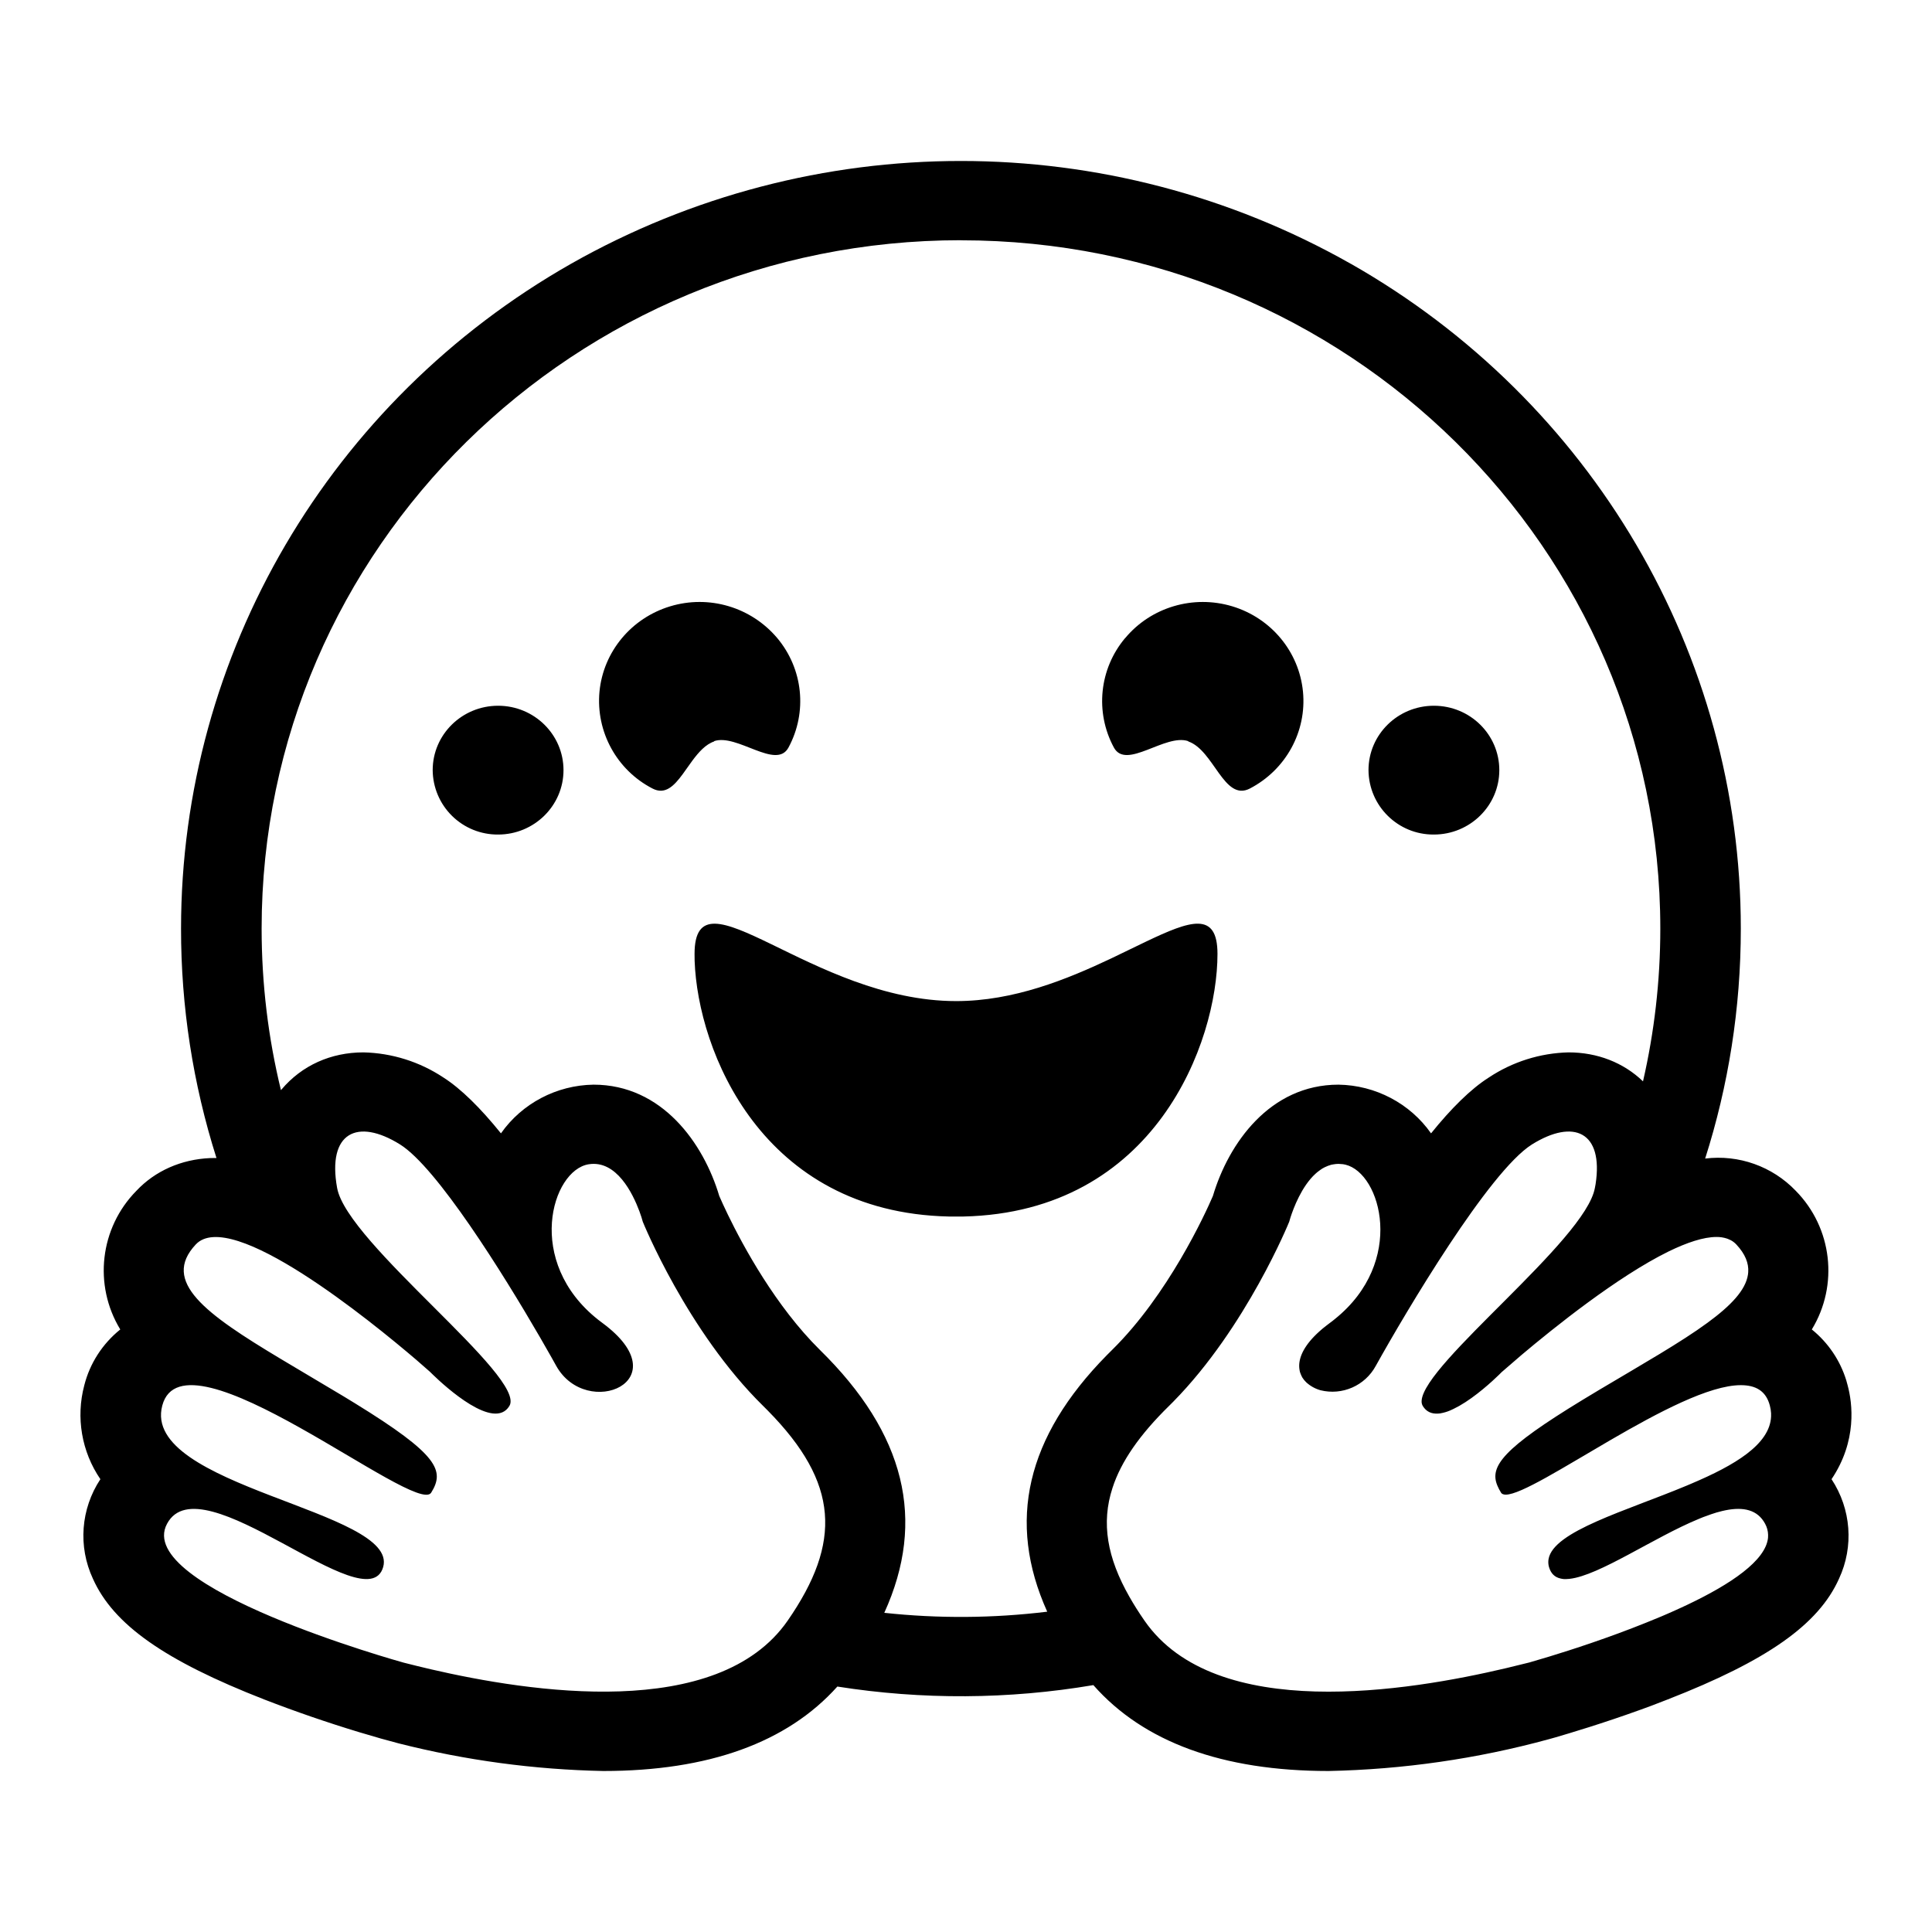
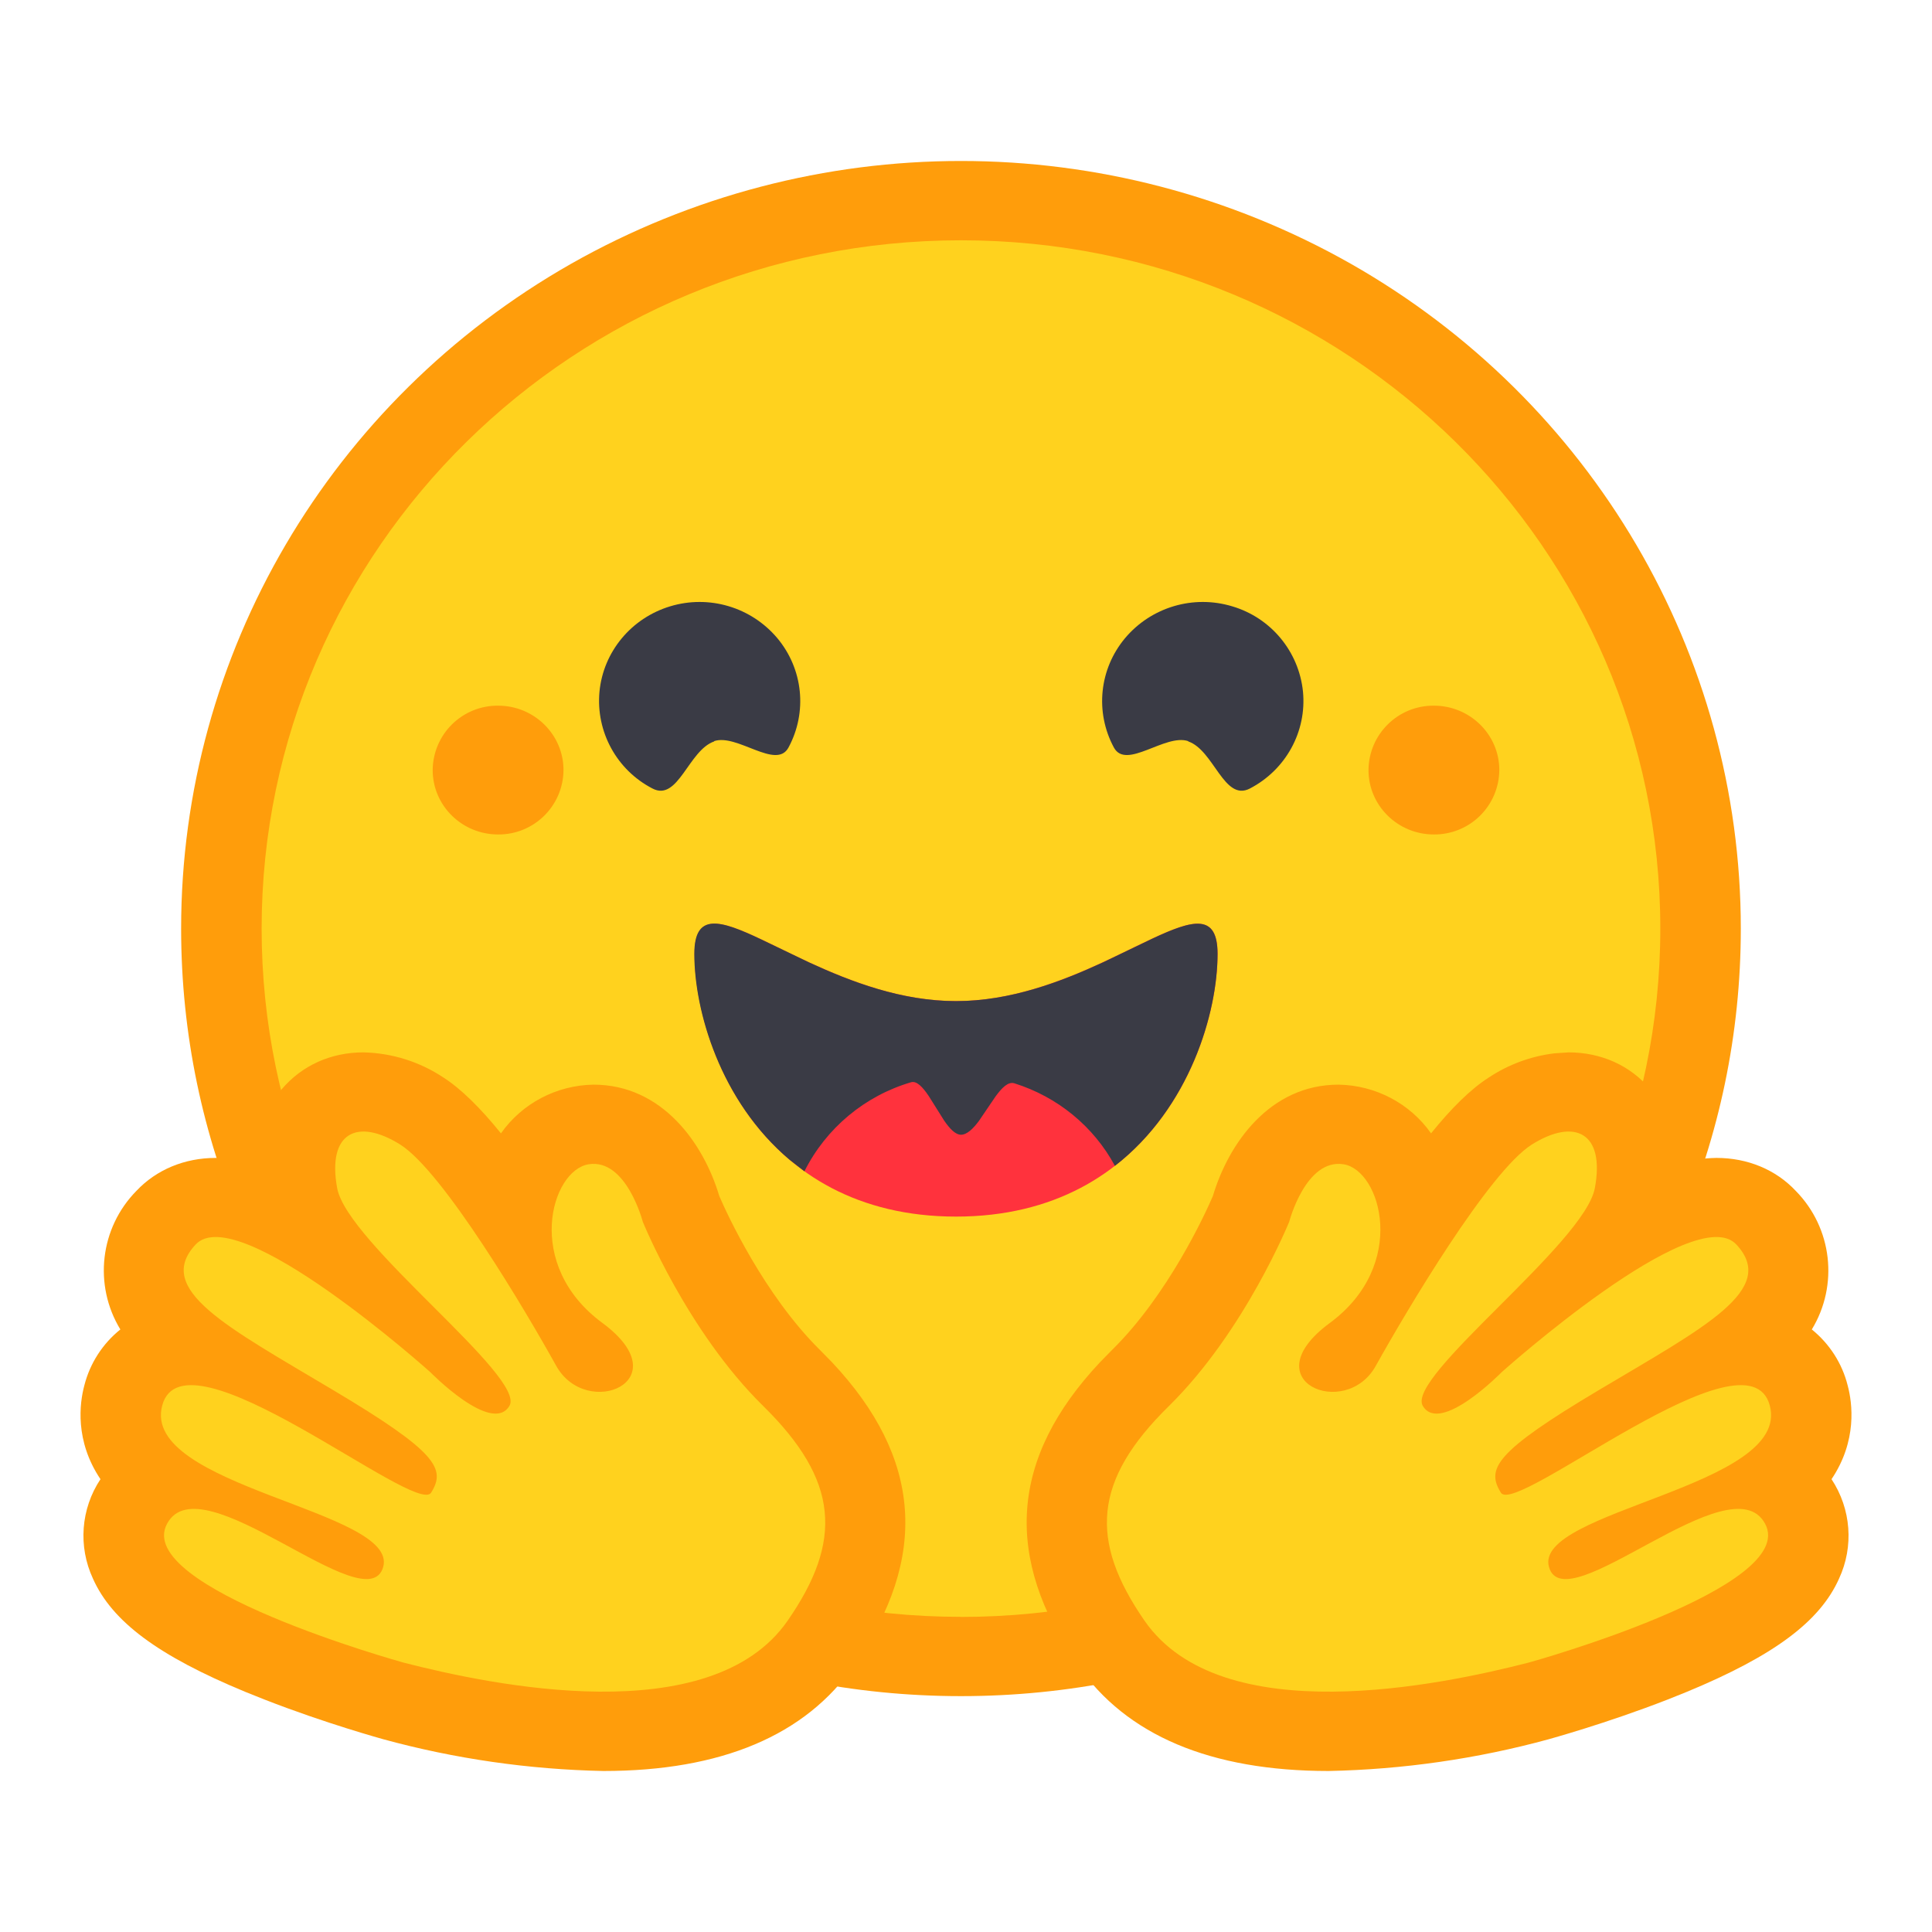
- <svg xmlns="http://www.w3.org/2000/svg" viewBox="0 0 640 640" fill="currentColor" fill-rule="evenodd">
-   <g transform="scale(26.66667)">
-     <path d="M16.781 3.277c2.997 1.704 4.844 4.851 4.844 8.258 0 .995-.155 1.955-.443 2.857a1.332 1.332 0 011.125.4 1.41 1.41 0 01.2 1.723c.204.165.352.385.428.632l.017.062c.06.222.12.69-.2 1.166.244.37.279.836.093 1.236-.255.57-.893 1.018-2.128 1.5l-.202.078-.131.048c-.478.173-.89.295-1.061.345l-.086.024c-.89.243-1.808.375-2.732.394-1.32 0-2.3-.36-2.923-1.067a9.852 9.852 0 01-3.18.018C9.778 21.647 8.802 22 7.494 22a11.249 11.249 0 01-2.541-.343l-.221-.06-.273-.08a16.574 16.574 0 01-1.175-.405c-1.237-.483-1.875-.93-2.13-1.501-.186-.4-.151-.867.093-1.236a1.42 1.42 0 01-.2-1.166c.069-.273.226-.516.447-.694a1.41 1.41 0 01.2-1.722c.233-.248.557-.391.917-.407l.078-.001a9.385 9.385 0 01-.44-2.85c0-3.407 1.847-6.554 4.844-8.258a9.822 9.822 0 019.687 0zM4.188 14.758c.125.687 2.357 2.35 2.14 2.707-.19.315-.796-.239-.948-.386l-.041-.04-.168-.147c-.561-.479-2.304-1.9-2.74-1.432-.43.46.119.859 1.055 1.42l.784.467.136.083c1.045.643 1.12.84.95 1.113-.188.295-3.07-2.1-3.34-1.083-.27 1.011 2.942 1.304 2.744 2.006-.2.7-2.265-1.324-2.685-.537-.425.79 2.913 1.718 2.94 1.725l.16.04.175.042c1.227.284 3.565.65 4.435-.604.673-.973.64-1.709-.248-2.61l-.057-.057c-.945-.928-1.495-2.288-1.495-2.288l-.017-.058-.025-.072c-.082-.22-.284-.639-.63-.584-.46.073-.798 1.21.12 1.933l.05.038c.977.721-.195 1.21-.573.534l-.058-.104-.143-.25c-.463-.799-1.282-2.111-1.739-2.397-.532-.332-.907-.148-.782.541zm14.842-.541c-.533.335-1.563 2.074-1.94 2.751a.613.613 0 01-.687.302.436.436 0 01-.176-.098.303.303 0 01-.049-.06l-.014-.028-.008-.02-.007-.019-.003-.013-.003-.017a.289.289 0 01-.004-.048c0-.12.071-.266.25-.427.026-.024.054-.047.084-.07l.047-.036c.022-.016.043-.032.063-.049.883-.71.573-1.81.131-1.917l-.031-.006-.056-.004a.368.368 0 00-.062.006l-.028.005-.042.014-.039.017-.028.015-.028.019-.036.027-.023.02c-.173.158-.273.428-.31.542l-.016.054s-.53 1.309-1.439 2.234l-.054.054c-.365.358-.596.69-.702 1.018-.143.437-.066.868.21 1.353.055.097.117.195.187.296.882 1.275 3.282.876 4.494.59l.286-.07.25-.074c.276-.084.736-.233 1.2-.42l.188-.077.065-.028.064-.028.124-.056.081-.038c.529-.252.964-.543.994-.827l.001-.036a.299.299 0 00-.037-.139c-.094-.176-.271-.212-.491-.168l-.045.01c-.044.01-.09.024-.136.04l-.097.035-.054.022c-.559.23-1.238.705-1.607.745h.006a.452.452 0 01-.05.003h-.024l-.024-.003-.023-.005c-.068-.016-.116-.06-.14-.142a.22.22 0 01-.005-.1c.062-.345.958-.595 1.713-.91l.066-.028c.528-.224.97-.483.985-.832v-.04a.47.47 0 00-.016-.098c-.048-.18-.175-.251-.36-.251-.785 0-2.55 1.36-2.92 1.36-.025 0-.048-.007-.058-.024a.6.6 0 01-.046-.088c-.1-.238.068-.462 1.06-1.066l.209-.126c.538-.32 1.01-.588 1.341-.831.29-.212.475-.406.503-.6l.003-.028c.008-.113-.038-.227-.147-.344a.266.266 0 00-.07-.054l-.034-.015-.013-.005a.403.403 0 00-.13-.02c-.162 0-.369.07-.595.18-.637.313-1.431.952-1.826 1.285l-.249.215-.033.033c-.08.078-.288.27-.493.386l-.071.037-.041.019a.535.535 0 01-.122.036h.005a.346.346 0 01-.031.003l.01-.001-.013.001c-.079.005-.145-.021-.19-.095a.113.113 0 01-.014-.065c.027-.465 2.034-1.991 2.152-2.642l.009-.048c.1-.65-.271-.817-.791-.493zM11.938 2.984c-4.798 0-8.688 3.829-8.688 8.55 0 .692.083 1.364.24 2.008l.008-.009c.252-.298.612-.46 1.017-.46.355.008.699.117.993.312.22.14.465.384.715.694.261-.372.69-.598 1.15-.605.852 0 1.367.728 1.562 1.383l.047.105.06.127c.192.396.595 1.139 1.143 1.68 1.06 1.04 1.324 2.115.8 3.266a8.865 8.865 0 002.024-.014c-.505-1.12-.26-2.17.74-3.186l.066-.066c.695-.684 1.157-1.69 1.252-1.912.195-.655.708-1.383 1.56-1.383.46.007.889.233 1.15.605.25-.31.495-.553.718-.694a1.87 1.87 0 01.99-.312c.357 0 .682.126.925.36.14-.61.215-1.245.215-1.898 0-4.722-3.89-8.55-8.687-8.55zm1.857 8.926l.439-.212c.553-.264.89-.383.89.152 0 1.093-.771 3.208-3.155 3.262h-.184c-2.325-.052-3.116-2.06-3.156-3.175l-.001-.087c0-1.107 1.452.586 3.25.586.716 0 1.379-.272 1.917-.526zm4.017-3.143c.45 0 .813.358.813.8 0 .441-.364.8-.813.8a.806.806 0 01-.812-.8c0-.442.364-.8.812-.8zm-11.624 0c.448 0 .812.358.812.8 0 .441-.364.8-.812.8a.806.806 0 01-.813-.8c0-.442.364-.8.813-.8zm7.79-.841c.32-.384.846-.54 1.33-.394.483.146.83.564.878 1.06.048.495-.212.97-.659 1.203-.322.168-.447-.477-.767-.585l.002-.003c-.287-.098-.772.362-.925.079a1.215 1.215 0 01.14-1.36zm-4.323 0c.322.384.377.92.14 1.36-.152.283-.64-.177-.925-.079l.003.003c-.108.036-.194.134-.273.24l-.118.165c-.11.15-.22.262-.377.18a1.226 1.226 0 01-.658-1.204c.048-.495.395-.913.878-1.059a1.262 1.262 0 011.33.394z" />
-   </g>
+ <svg xmlns="http://www.w3.org/2000/svg" height="1em" style="flex:none;line-height:1" viewBox="0 0 24 24" width="1em">
+   <path d="M2.25 11.535c0-3.407 1.847-6.554 4.844-8.258a9.822 9.822 0 019.687 0c2.997 1.704 4.844 4.851 4.844 8.258 0 5.266-4.337 9.535-9.687 9.535S2.25 16.8 2.25 11.535z" fill="#FF9D0B" />
+   <path d="M11.938 20.086c4.797 0 8.687-3.829 8.687-8.551 0-4.722-3.89-8.55-8.687-8.55-4.798 0-8.688 3.828-8.688 8.55 0 4.722 3.89 8.55 8.688 8.55z" fill="#FFD21E" />
+   <path d="M11.875 15.113c2.457 0 3.25-2.156 3.25-3.263 0-.576-.393-.394-1.023-.089-.582.283-1.365.675-2.224.675-1.798 0-3.25-1.693-3.25-.586 0 1.107.79 3.263 3.25 3.263h-.003z" fill="#FF323D" />
+   <path d="M14.76 9.21c.32.108.445.753.767.585.447-.233.707-.708.659-1.204a1.235 1.235 0 00-.879-1.059 1.262 1.262 0 00-1.33.394c-.322.384-.377.92-.14 1.36.153.283.638-.177.925-.079l-.002.003zm-5.887 0c-.32.108-.448.753-.768.585a1.226 1.226 0 01-.658-1.204c.048-.495.395-.913.878-1.059a1.262 1.262 0 011.33.394c.322.384.377.92.14 1.36-.152.283-.64-.177-.925-.079l.003.003zm1.12 5.34a2.166 2.166 0 011.325-1.106c.07-.02.144.06.219.171l.192.306c.069.1.139.175.209.175.074 0 .15-.074.223-.172l.205-.302c.08-.11.157-.188.234-.165.537.168.986.536 1.25 1.026.932-.724 1.275-1.905 1.275-2.633 0-.508-.306-.426-.81-.19l-.616.296c-.52.24-1.148.48-1.824.48-.676 0-1.302-.24-1.823-.48l-.589-.283c-.52-.248-.838-.342-.838.177 0 .703.32 1.831 1.187 2.56l.18.14z" fill="#3A3B45" />
+   <path d="M17.812 10.366a.806.806 0 00.813-.8c0-.441-.364-.8-.813-.8a.806.806 0 00-.812.8c0 .442.364.8.812.8zm-11.624 0a.806.806 0 00.812-.8c0-.441-.364-.8-.812-.8a.806.806 0 00-.813.8c0 .442.364.8.813.8zM4.515 13.073c-.405 0-.765.162-1.017.46a1.455 1.455 0 00-.333.925 1.801 1.801 0 00-.485-.074c-.387 0-.737.146-.985.409a1.41 1.41 0 00-.2 1.722 1.302 1.302 0 00-.447.694c-.06.222-.12.69.2 1.166a1.267 1.267 0 00-.093 1.236c.238.533.81.958 1.89 1.405l.24.096c.768.3 1.473.492 1.478.494.89.243 1.808.375 2.732.394 1.465 0 2.513-.443 3.115-1.314.93-1.342.842-2.575-.274-3.763l-.151-.154c-.692-.684-1.155-1.69-1.25-1.912-.195-.655-.71-1.383-1.562-1.383-.46.007-.889.233-1.15.605-.25-.31-.495-.553-.715-.694a1.87 1.87 0 00-.993-.312zm14.97 0c.405 0 .767.162 1.017.46.216.262.333.588.333.925.158-.047.322-.071.487-.074.388 0 .738.146.985.409a1.41 1.41 0 01.2 1.722c.22.178.377.422.445.694.06.222.12.69-.2 1.166.244.37.279.836.093 1.236-.238.533-.81.958-1.889 1.405l-.239.096c-.77.3-1.475.492-1.48.494-.89.243-1.808.375-2.732.394-1.465 0-2.513-.443-3.115-1.314-.93-1.342-.842-2.575.274-3.763l.151-.154c.695-.684 1.157-1.69 1.252-1.912.195-.655.708-1.383 1.56-1.383.46.007.889.233 1.15.605.25-.31.495-.553.718-.694.244-.162.523-.265.814-.3l.176-.012z" fill="#FF9D0B" />
+   <path d="M9.785 20.132c.688-.994.638-1.74-.305-2.667-.945-.928-1.495-2.288-1.495-2.288s-.205-.788-.672-.714c-.468.074-.81 1.25.17 1.971.977.721-.195 1.21-.573.534-.375-.677-1.405-2.416-1.94-2.751-.532-.332-.907-.148-.782.541.125.687 2.357 2.35 2.14 2.707-.218.362-.983-.42-.983-.42S2.953 14.9 2.43 15.46c-.52.558.398 1.026 1.7 1.803 1.308.778 1.41.985 1.225 1.28-.187.295-3.07-2.1-3.34-1.083-.27 1.011 2.943 1.304 2.745 2.006-.2.7-2.265-1.324-2.685-.537-.425.79 2.913 1.718 2.94 1.725 1.075.276 3.813.859 4.77-.522zm4.432 0c-.687-.994-.64-1.74.305-2.667.943-.928 1.493-2.288 1.493-2.288s.205-.788.675-.714c.465.074.807 1.25-.17 1.971-.98.721.195 1.21.57.534.377-.677 1.407-2.416 1.94-2.751.532-.332.91-.148.782.541-.125.687-2.355 2.35-2.137 2.707.215.362.98-.42.98-.42S21.05 14.9 21.57 15.46c.52.558-.395 1.026-1.7 1.803-1.308.778-1.408.985-1.225 1.28.187.295 3.07-2.1 3.34-1.083.27 1.011-2.94 1.304-2.743 2.006.2.7 2.263-1.324 2.685-.537.423.79-2.912 1.718-2.94 1.725-1.077.276-3.815.859-4.77-.522z" fill="#FFD21E" />
</svg>
